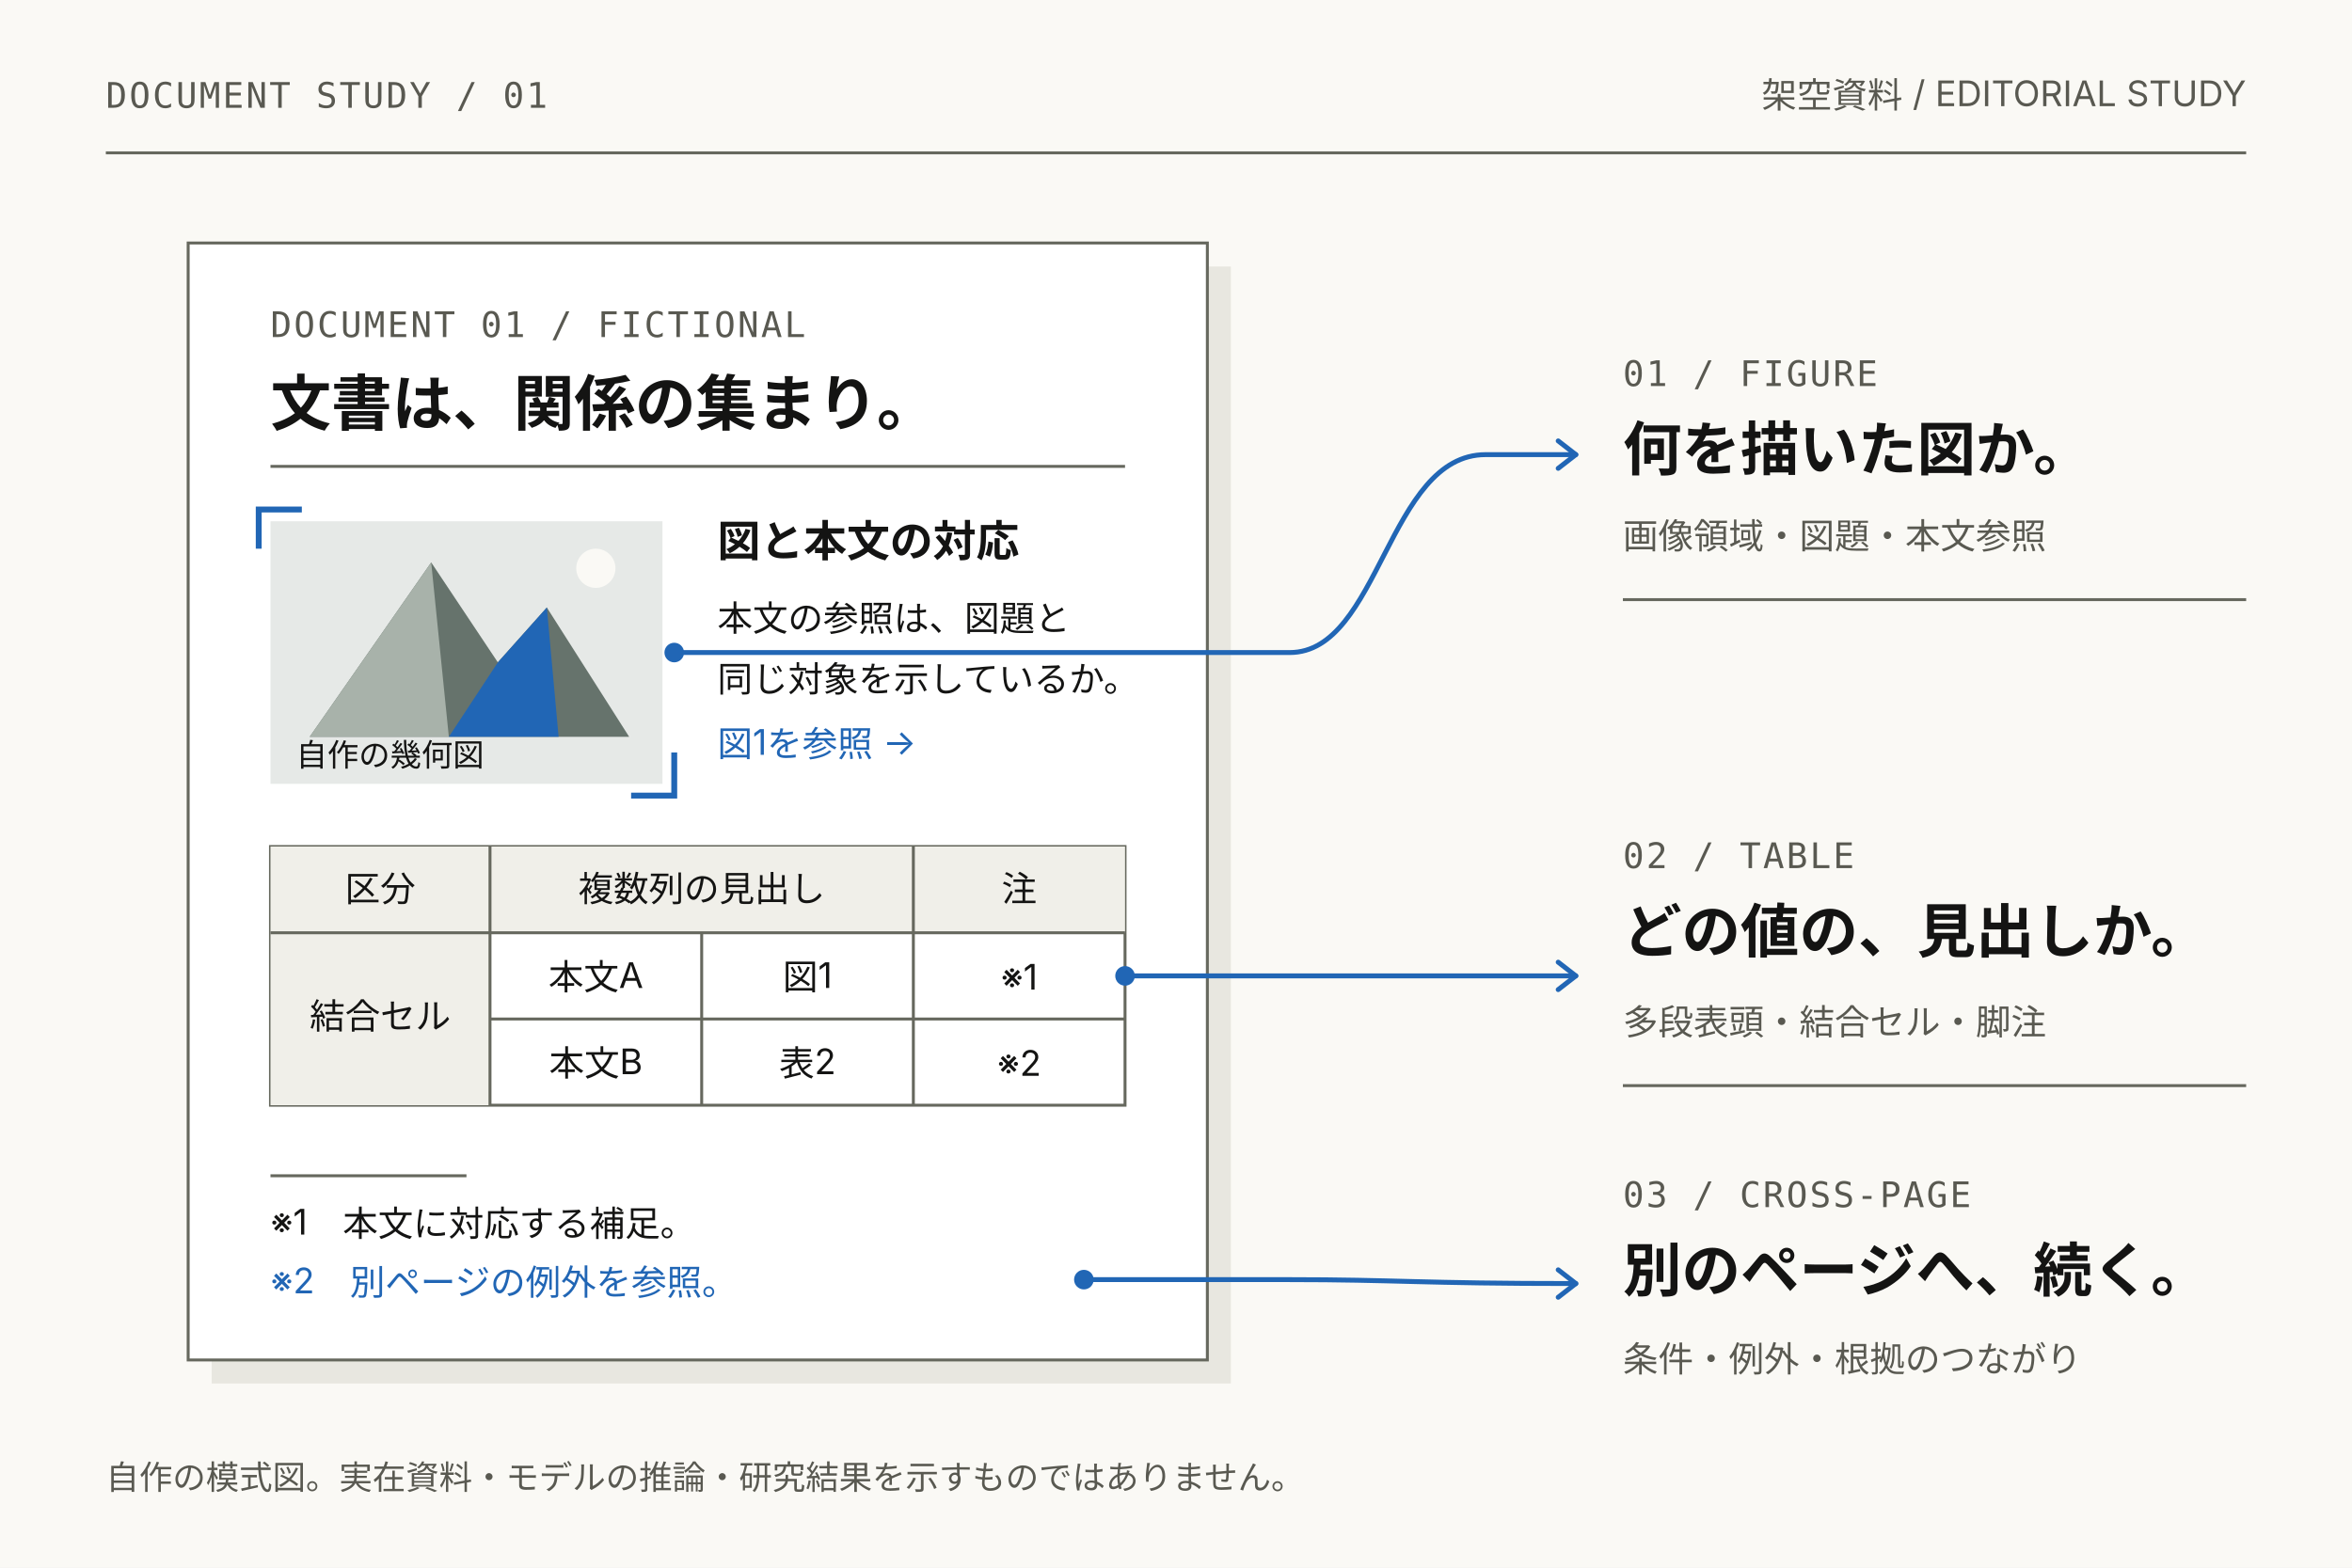
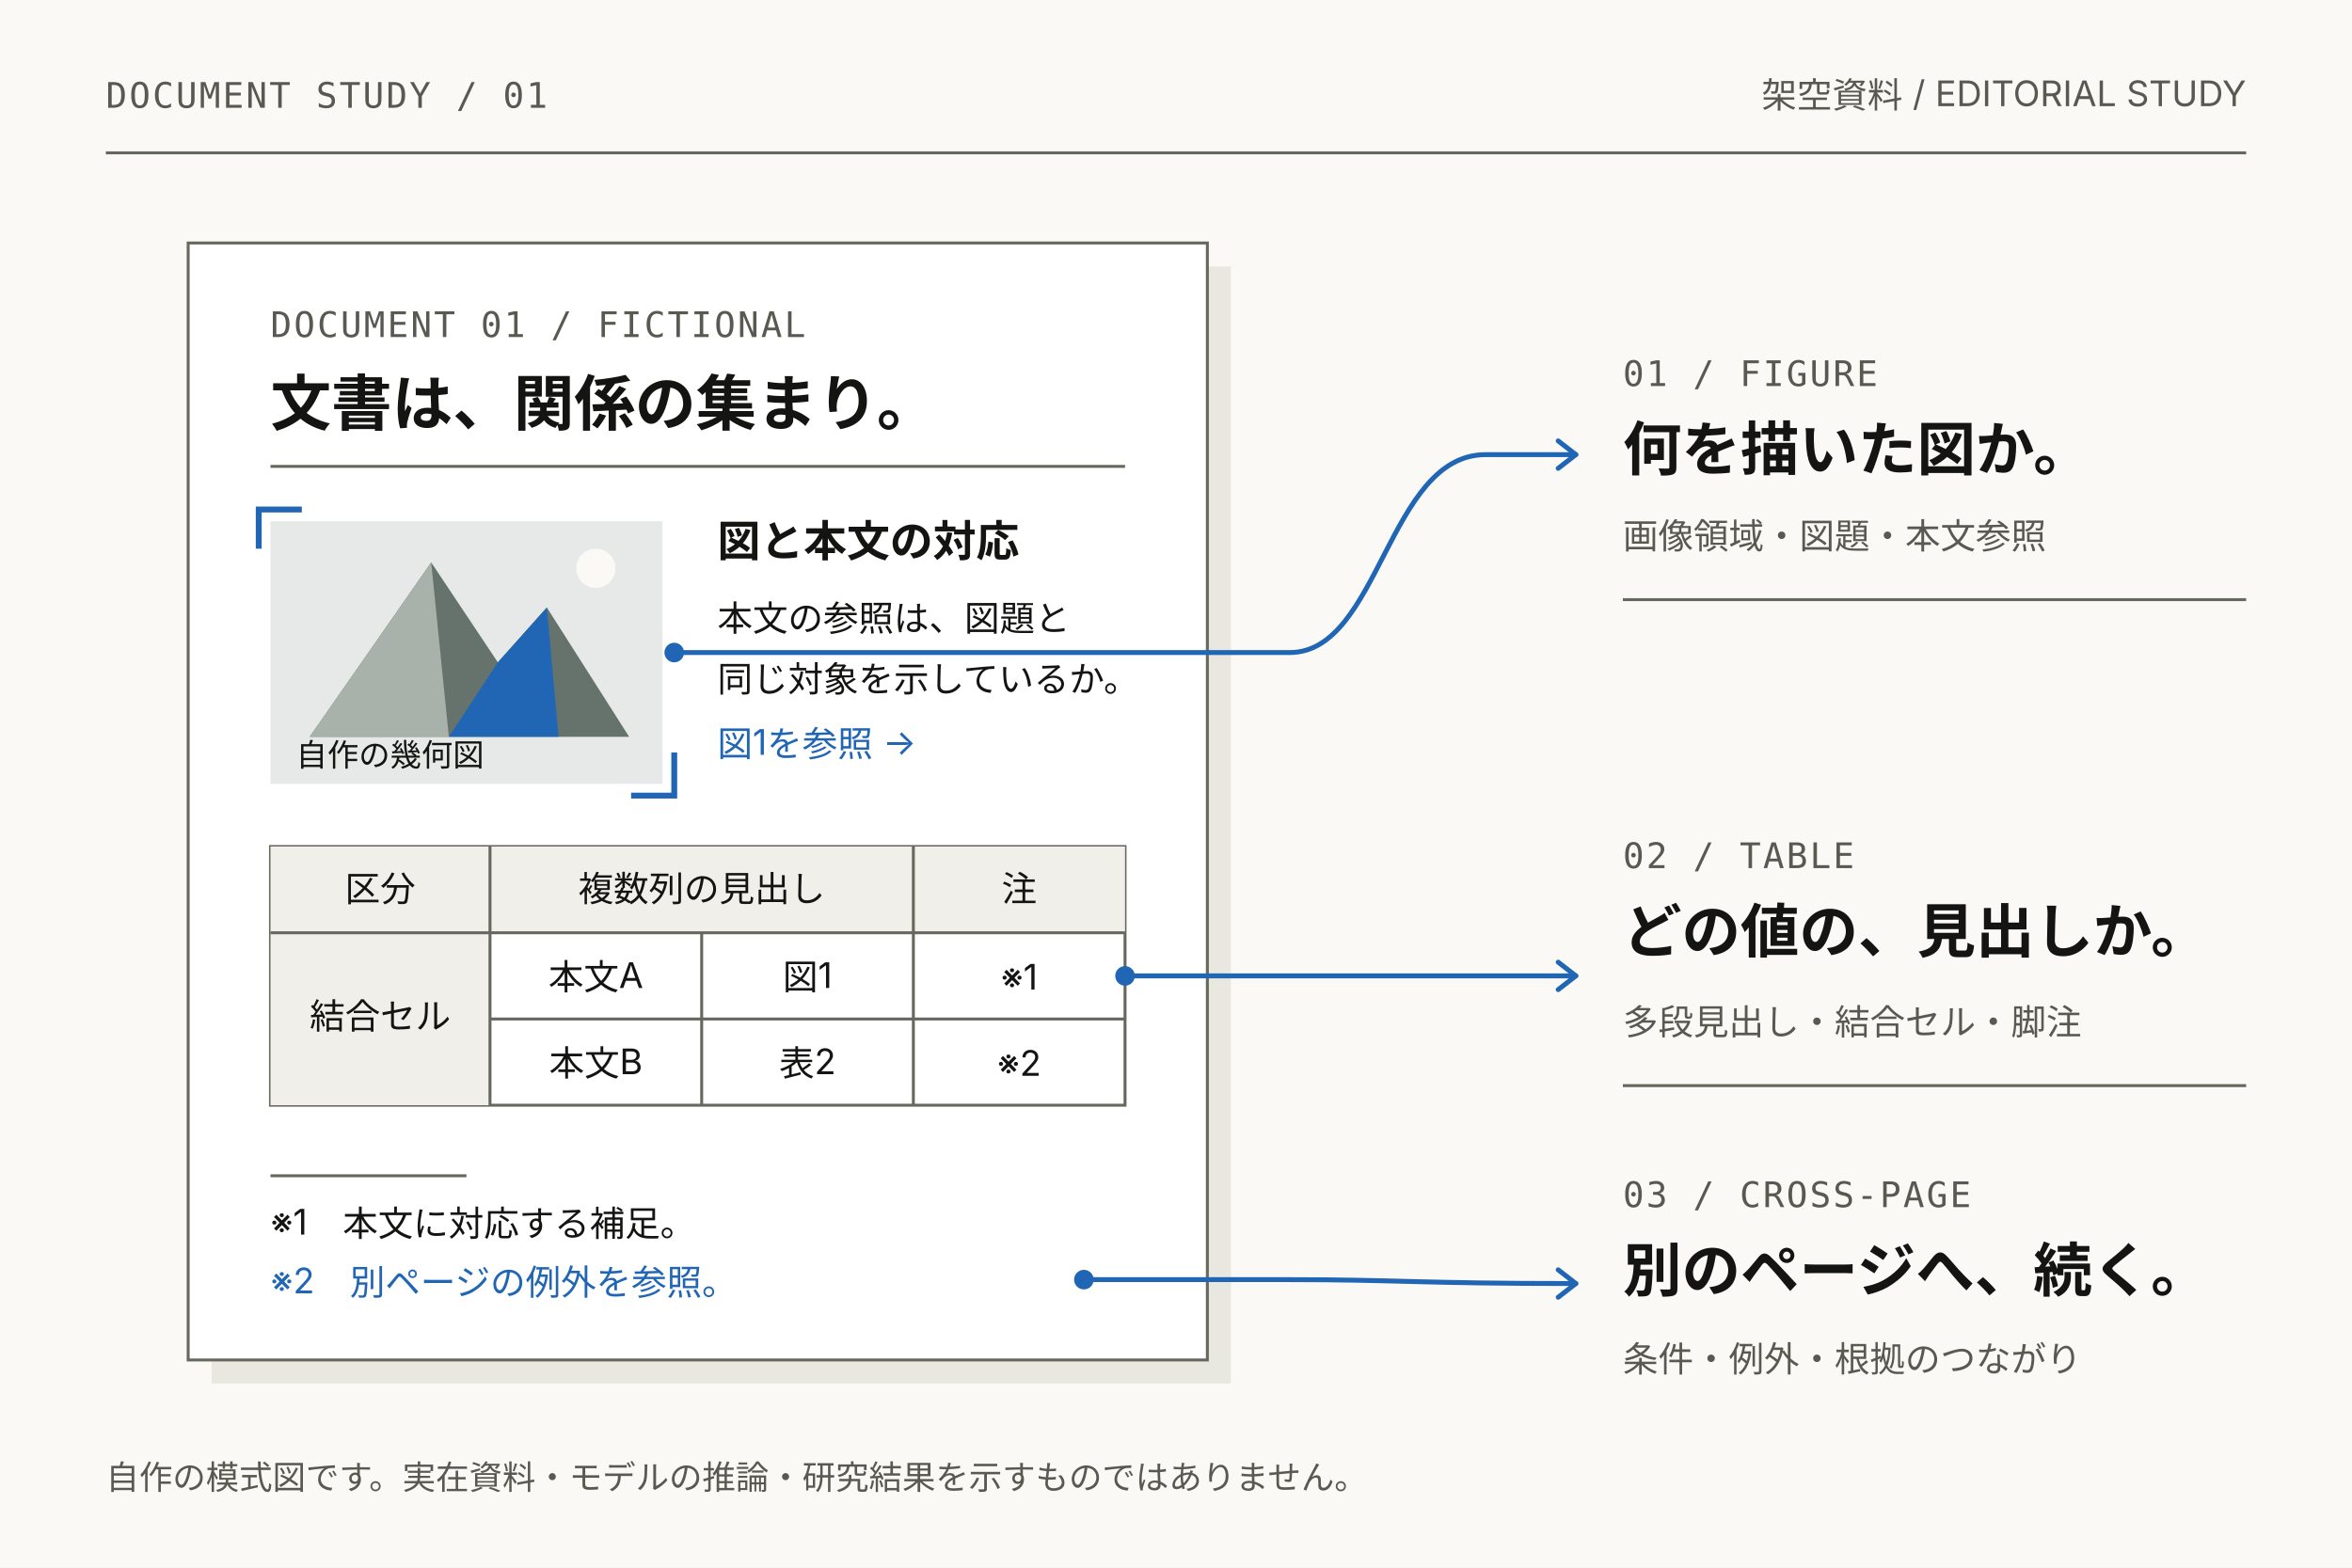
<svg xmlns="http://www.w3.org/2000/svg" viewBox="0 0 1200 800" role="img" aria-labelledby="overview-title overview-desc">
  <style>text{font-family:Inter,"Noto Sans JP","Yu Gothic",sans-serif}.ov-mono{font-family:"IBM Plex Mono",monospace;letter-spacing:.06em}.ov-label{font-size:18px;fill:#595951}.ov-ink{fill:#141413}.ov-blue{fill:#2166b5}.ov-rule{stroke:#66685e;stroke-width:1.5}.ov-flow{fill:none;stroke:#2166b5;stroke-width:2.5;stroke-linecap:round;stroke-linejoin:round}</style>
  <rect width="1200" height="800" fill="#faf9f5" />
  <text x="54" y="55" class="ov-mono ov-label">DOCUMENT STUDY / 01</text>
  <text x="1146" y="55" class="ov-label" text-anchor="end">架空資料 / EDITORIAL STUDY</text>
  <path d="M54 78H1146" class="ov-rule" />
  <g id="overview-document">
    <rect x="108" y="136" width="520" height="570" fill="#e8e7e0" />
    <rect x="96" y="124" width="520" height="570" fill="#fff" stroke="#66685e" stroke-width="1.5" />
    <text x="138" y="172" class="ov-mono ov-label">DOCUMENT 01 / FICTIONAL</text>
    <text x="138" y="217" font-size="31" font-weight="600" class="ov-ink">文書は、関係の集まり。</text>
    <path d="M138 238H574" class="ov-rule" />
    <g id="overview-image">
      <rect x="138" y="266" width="200" height="134" fill="#e6e9e7" />
      <path d="M158 376L220 287L254 338L279 310L321 376Z" fill="#66736c" />
      <path d="M220 287L229 376H158Z" fill="#a8b2aa" />
      <path d="M254 338L279 310L285 376H229Z" fill="#2166b5" />
      <circle cx="304" cy="290" r="10" fill="#faf9f5" />
      <text x="151" y="391" font-size="16" fill="#141413">自作の幾何図</text>
      <path d="M132 280V260H154M322 406H344V384" fill="none" stroke="#2166b5" stroke-width="3" />
    </g>
    <g id="overview-text">
      <text x="366" y="284" font-size="22" font-weight="600" class="ov-ink">図と本文の対応</text>
      <text x="366" y="322" font-size="18" class="ov-ink">本文の参照は、図題と</text>
      <text x="366" y="353" font-size="18" class="ov-ink">同じ対象を示しているか。</text>
      <text x="366" y="386" font-size="18" class="ov-blue">図1を参照 →</text>
    </g>
    <g id="overview-table">
      <rect x="138" y="432" width="436" height="132" fill="#fff" stroke="#66685e" stroke-width="1.5" />
      <rect x="138" y="432" width="436" height="44" fill="#f0efe9" />
      <rect x="138" y="476" width="112" height="88" fill="#f0efe9" />
      <path d="M138 476H574M250 432V564M358 476V564M466 432V564M250 520H574" class="ov-rule" fill="none" />
      <text x="194" y="460" text-anchor="middle" font-size="18" class="ov-ink">区分</text>
      <text x="358" y="460" text-anchor="middle" font-size="18" class="ov-ink">複数列の見出し</text>
      <text x="520" y="460" text-anchor="middle" font-size="18" class="ov-ink">注</text>
      <text x="194" y="525" text-anchor="middle" font-size="18" class="ov-ink">結合セル</text>
      <text x="304" y="505" text-anchor="middle" font-size="18" class="ov-ink">本文A</text>
      <text x="412" y="505" text-anchor="middle" font-size="18" class="ov-ink">図1</text>
      <text x="520" y="505" text-anchor="middle" font-size="18" class="ov-ink">※1</text>
      <text x="304" y="549" text-anchor="middle" font-size="18" class="ov-ink">本文B</text>
      <text x="412" y="549" text-anchor="middle" font-size="18" class="ov-ink">表2</text>
      <text x="520" y="549" text-anchor="middle" font-size="18" class="ov-ink">※2</text>
    </g>
    <g id="overview-note">
      <path d="M138 600H238" class="ov-rule" />
      <text x="138" y="630" font-size="18" class="ov-ink">※1　本文に対応する補足。</text>
      <text x="138" y="660" font-size="18" class="ov-blue">※2　別ページの例外を参照。</text>
    </g>
  </g>
  <g id="overview-connections" class="ov-flow">
    <path d="M344 333H658C704 333 708 232 758 232H804" />
    <path d="M574 498H804" />
    <path d="M553 653H657C713 653 724 655 804 655" />
    <circle cx="344" cy="333" r="5" fill="#2166b5" stroke="none" />
    <circle cx="574" cy="498" r="5" fill="#2166b5" stroke="none" />
    <circle cx="553" cy="653" r="5" fill="#2166b5" stroke="none" />
    <path d="M795 225L804 232L795 239M795 491L804 498L795 505M795 648L804 655L795 662" />
  </g>
  <g id="overview-figure-node">
    <text x="828" y="197" class="ov-mono ov-label">01 / FIGURE</text>
    <text x="828" y="240" font-size="30" font-weight="600" class="ov-ink">何を描いた図か。</text>
    <text x="828" y="280" font-size="19" class="ov-label">画像領域・図題・本文参照</text>
    <path d="M828 306H1146" class="ov-rule" />
  </g>
  <g id="overview-table-node">
    <text x="828" y="443" class="ov-mono ov-label">02 / TABLE</text>
    <text x="828" y="486" font-size="30" font-weight="600" class="ov-ink">どの値の、見出しか。</text>
-     <text x="828" y="528" font-size="19" class="ov-label">多段表頭・結合セル・脚注</text>
+     <text x="828" y="528" font-size="19" class="ov-label">多段見出し・結合セル・脚注</text>
    <path d="M828 554H1146" class="ov-rule" />
  </g>
  <g id="overview-link-node">
    <text x="828" y="616" class="ov-mono ov-label">03 / CROSS-PAGE</text>
    <text x="828" y="659" font-size="30" font-weight="600" class="ov-ink">別のページへ、続く。</text>
    <text x="828" y="700" font-size="19" class="ov-label">条件・例外・根拠のつながり</text>
  </g>
-   <text x="54" y="760" font-size="17" fill="#595951">自作の模式図。実在資料・モデルの推論・研究結果を示すものではありません。</text>
+   <text x="54" y="760" font-size="17" fill="#595951">自作の模式図です。実在資料・モデルの推論・研究結果を示すものではありません。</text>
</svg>
